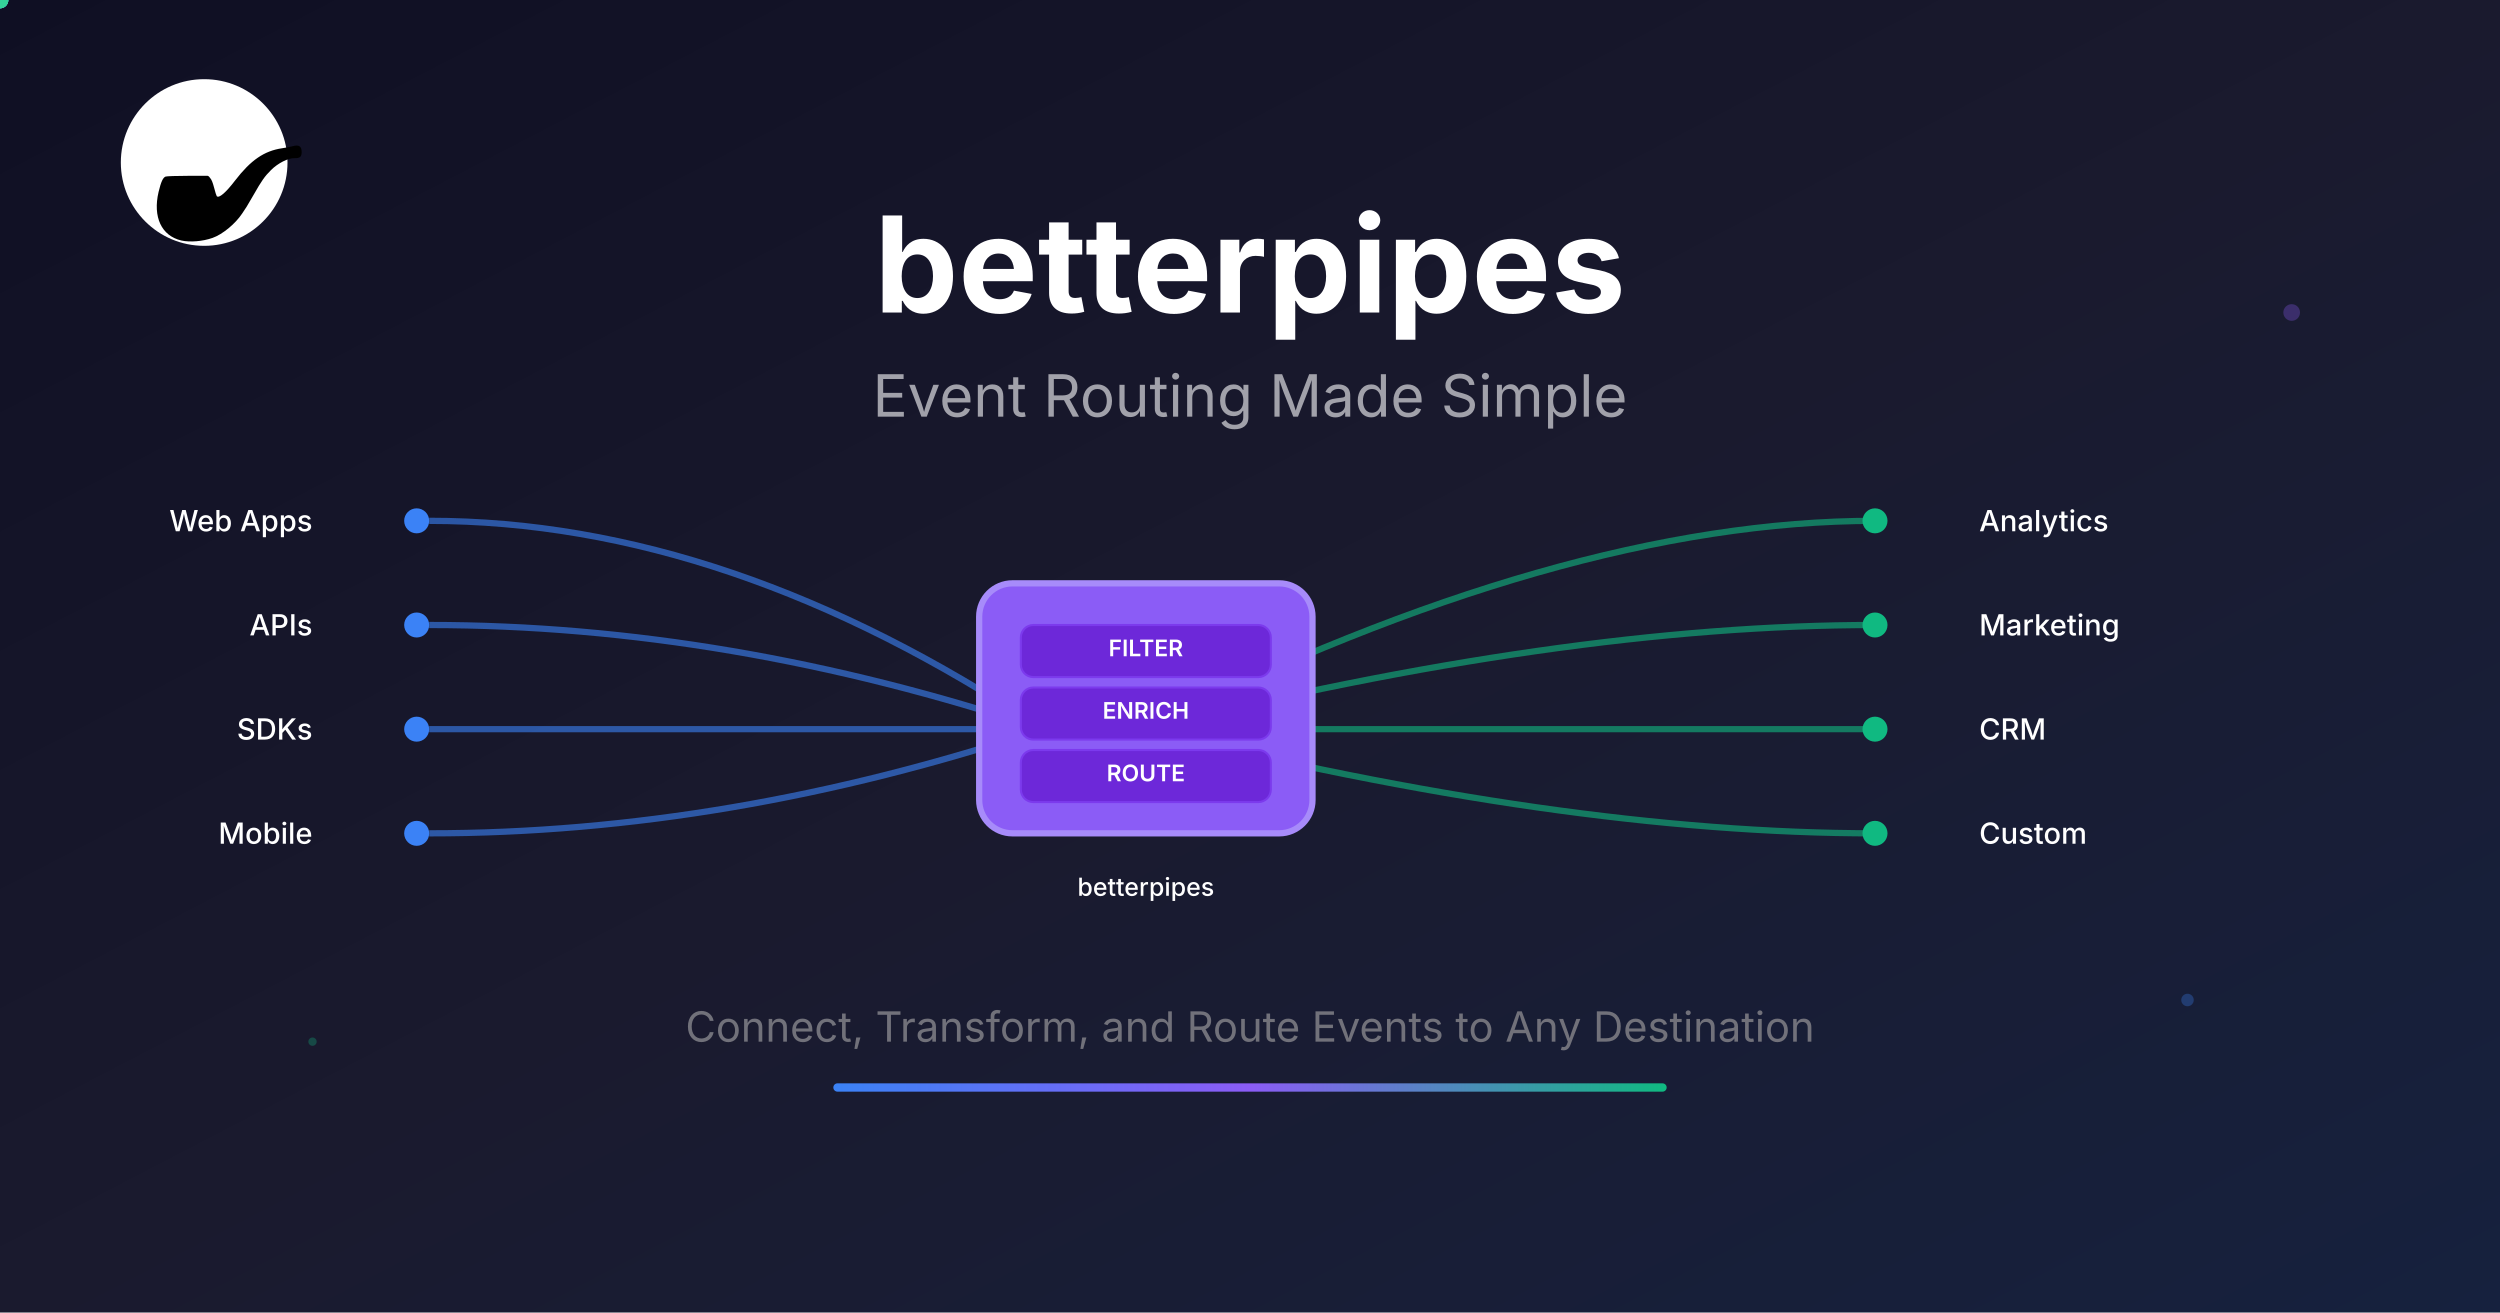
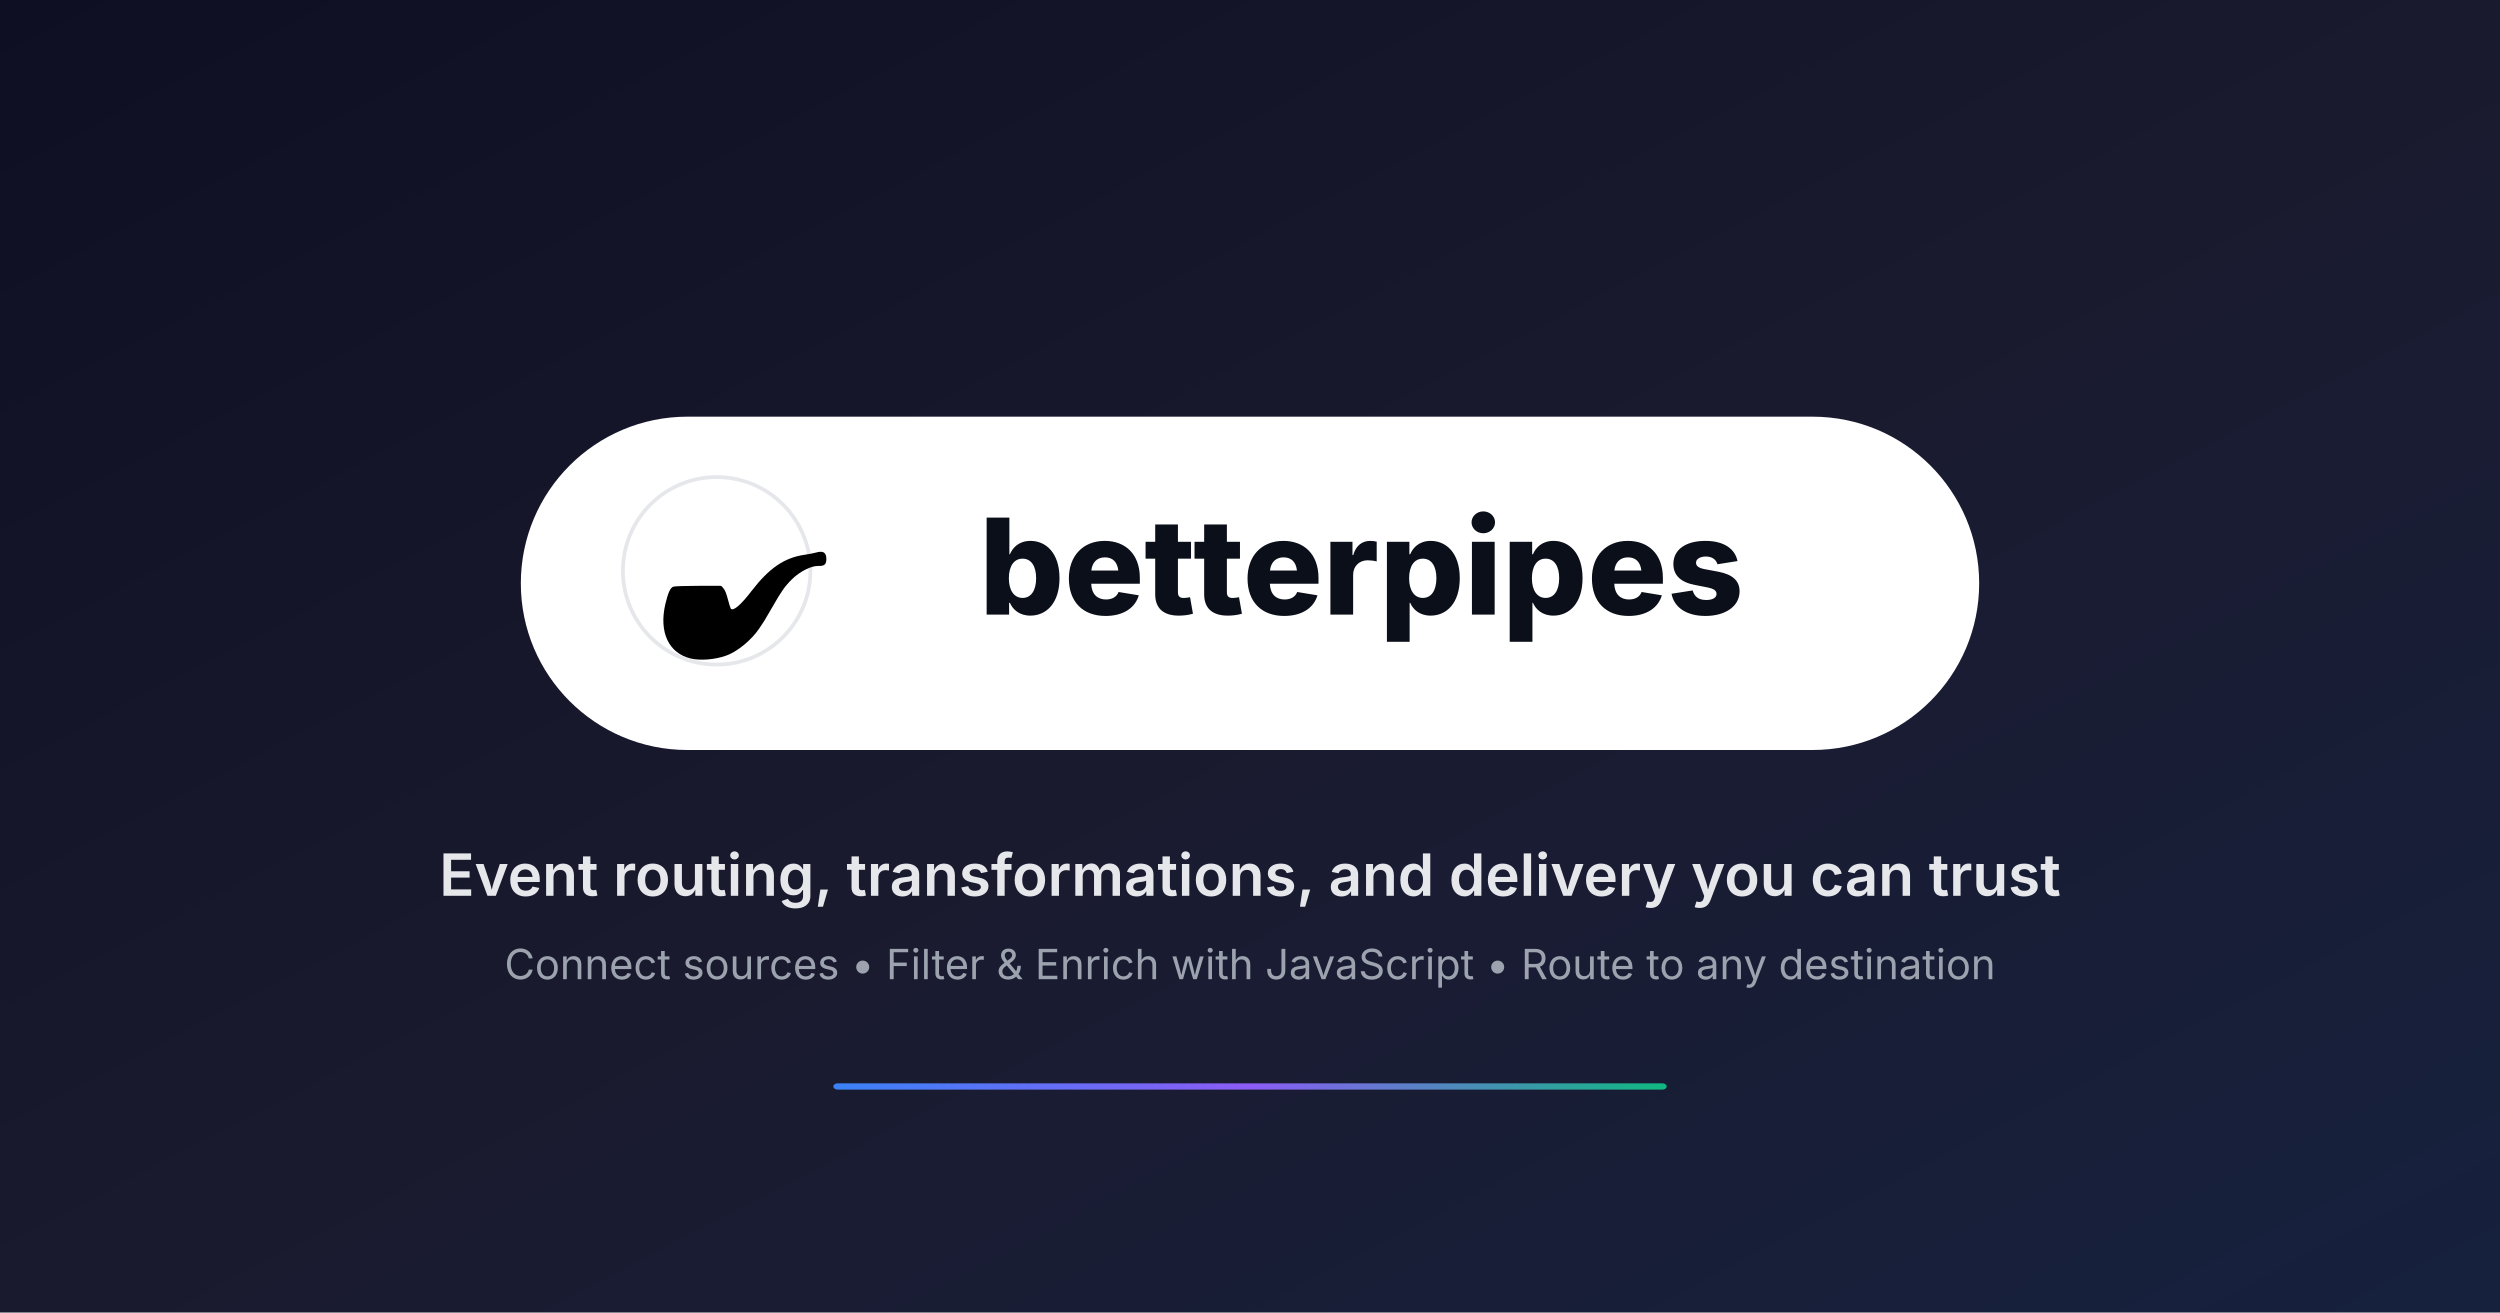
<svg xmlns="http://www.w3.org/2000/svg" width="1200" height="630" viewBox="0 0 1200 630" fill="none">
  <defs>
    <linearGradient id="bgGradient" x1="0%" y1="0%" x2="100%" y2="100%">
      <stop offset="0%" style="stop-color:#0F0F23;stop-opacity:1" />
      <stop offset="50%" style="stop-color:#1A1A2E;stop-opacity:1" />
      <stop offset="100%" style="stop-color:#16213E;stop-opacity:1" />
    </linearGradient>
    <linearGradient id="accentGradient" x1="0%" y1="0%" x2="100%" y2="0%">
      <stop offset="0%" style="stop-color:#3B82F6;stop-opacity:1" />
      <stop offset="50%" style="stop-color:#8B5CF6;stop-opacity:1" />
      <stop offset="100%" style="stop-color:#10B981;stop-opacity:1" />
    </linearGradient>
  </defs>
  <rect width="1200" height="630" fill="url(#bgGradient)" />
-   <circle cx="100" cy="100" r="3" fill="#3B82F6" opacity="0.3" />
-   <circle cx="1100" cy="150" r="4" fill="#8B5CF6" opacity="0.3" />
-   <circle cx="150" cy="500" r="2" fill="#10B981" opacity="0.3" />
-   <circle cx="1050" cy="480" r="3" fill="#3B82F6" opacity="0.3" />
-   <circle cx="200" cy="250" r="6" fill="#3b82f6" />
-   <circle cx="200" cy="300" r="6" fill="#3b82f6" />
-   <circle cx="200" cy="350" r="6" fill="#3b82f6" />
-   <circle cx="200" cy="400" r="6" fill="#3b82f6" />
-   <path d="M 206 250 Q 350 250 500 350" stroke="#3b82f6" stroke-width="3" fill="none" opacity="0.6" />
-   <path d="M 206 300 Q 350 300 500 350" stroke="#3b82f6" stroke-width="3" fill="none" opacity="0.6" />
-   <path d="M 206 350 Q 350 350 500 350" stroke="#3b82f6" stroke-width="3" fill="none" opacity="0.6" />
-   <path d="M 206 400 Q 350 400 500 350" stroke="#3b82f6" stroke-width="3" fill="none" opacity="0.6" />
-   <path d="M 550 350 Q 750 250 900 250" stroke="#10b981" stroke-width="3" fill="none" opacity="0.6" />
-   <path d="M 550 350 Q 750 300 900 300" stroke="#10b981" stroke-width="3" fill="none" opacity="0.6" />
-   <path d="M 550 350 Q 750 350 900 350" stroke="#10b981" stroke-width="3" fill="none" opacity="0.6" />
-   <path d="M 550 350 Q 750 400 900 400" stroke="#10b981" stroke-width="3" fill="none" opacity="0.6" />
-   <circle cx="900" cy="250" r="6" fill="#10b981" />
-   <circle cx="900" cy="300" r="6" fill="#10b981" />
-   <circle cx="900" cy="350" r="6" fill="#10b981" />
-   <circle cx="900" cy="400" r="6" fill="#10b981" />
-   <circle r="4" fill="#60a5fa">
-     <animateMotion dur="4s" repeatCount="indefinite" begin="0s">
-       <mpath href="#input1" />
-     </animateMotion>
-   </circle>
-   <circle r="4" fill="#60a5fa">
-     <animateMotion dur="4s" repeatCount="indefinite" begin="1s">
-       <mpath href="#input2" />
-     </animateMotion>
-   </circle>
-   <circle r="4" fill="#34d399">
-     <animateMotion dur="4s" repeatCount="indefinite" begin="0.5s">
-       <mpath href="#output1" />
-     </animateMotion>
-   </circle>
-   <circle r="4" fill="#34d399">
-     <animateMotion dur="4s" repeatCount="indefinite" begin="1.5s">
-       <mpath href="#output2" />
-     </animateMotion>
-   </circle>
-   <defs>
-     <path id="input1" d="M 206 250 Q 350 250 500 350" fill="none" />
-     <path id="input2" d="M 206 300 Q 350 300 500 350" fill="none" />
-     <path id="output1" d="M 550 350 Q 750 250 900 250" fill="none" />
-     <path id="output2" d="M 550 350 Q 750 300 900 300" fill="none" />
-   </defs>
-   <rect x="470" y="280" width="160" height="120" rx="16" fill="#8b5cf6" stroke="#a78bfa" stroke-width="3" />
-   <rect x="490" y="300" width="120" height="25" rx="6" fill="#6d28d9" stroke="#7c3aed" stroke-width="1" />
-   <text x="550" y="315" text-anchor="middle" fill="white" font-size="11" font-weight="600" font-family="system-ui, -apple-system, sans-serif">FILTER</text>
-   <rect x="490" y="330" width="120" height="25" rx="6" fill="#6d28d9" stroke="#7c3aed" stroke-width="1" />
-   <text x="550" y="345" text-anchor="middle" fill="white" font-size="11" font-weight="600" font-family="system-ui, -apple-system, sans-serif">ENRICH</text>
-   <rect x="490" y="360" width="120" height="25" rx="6" fill="#6d28d9" stroke="#7c3aed" stroke-width="1" />
-   <text x="550" y="375" text-anchor="middle" fill="white" font-size="11" font-weight="600" font-family="system-ui, -apple-system, sans-serif">ROUTE</text>
-   <text x="150" y="255" text-anchor="end" fill="white" font-size="14" font-weight="500" font-family="system-ui, -apple-system, sans-serif">Web Apps</text>
-   <text x="150" y="305" text-anchor="end" fill="white" font-size="14" font-weight="500" font-family="system-ui, -apple-system, sans-serif">APIs</text>
-   <text x="150" y="355" text-anchor="end" fill="white" font-size="14" font-weight="500" font-family="system-ui, -apple-system, sans-serif">SDKs</text>
-   <text x="150" y="405" text-anchor="end" fill="white" font-size="14" font-weight="500" font-family="system-ui, -apple-system, sans-serif">Mobile</text>
-   <text x="550" y="430" text-anchor="middle" fill="white" font-size="12" font-weight="500" font-family="system-ui, -apple-system, sans-serif" style="text-transform: lowercase;">betterpipes</text>
-   <text x="950" y="255" text-anchor="start" fill="white" font-size="14" font-weight="500" font-family="system-ui, -apple-system, sans-serif">Analytics</text>
-   <text x="950" y="305" text-anchor="start" fill="white" font-size="14" font-weight="500" font-family="system-ui, -apple-system, sans-serif">Marketing</text>
-   <text x="950" y="355" text-anchor="start" fill="white" font-size="14" font-weight="500" font-family="system-ui, -apple-system, sans-serif">CRM</text>
-   <text x="950" y="405" text-anchor="start" fill="white" font-size="14" font-weight="500" font-family="system-ui, -apple-system, sans-serif">Custom</text>
-   <g transform="translate(50, 30) scale(0.4)">
-     <circle cx="120" cy="120" r="100" fill="white" />
-     <path d="M 226 100.5 C 223.5 101.2 217.9 102.3 213.5 102.9 C 192 106.1 175.9 117.2 157.2 141.5 C 145.9 156.3 137.7 163.3 135.1 160.4 C 134.7 159.9 133.2 155.4 132 150.5 C 130.3 144.1 128.922 140.445 127.022 138.445 C 127.022 138.445 125.444 136.02 124.2 136 C 116.509 135.878 100.1 136 100.1 136 C 86.9 136 75 136.4 73.7 136.9 C 70.5 138.1 68.2 143.3 65.3 155.3 C 58.2 185.5 68.8 208 92.6 213.6 C 102.8 215.9 118.1 214.7 130 210.5 C 142 206.3 157.4 193.6 165.6 181.2 C 167.6 178.1 170.1 174.4 171 173 C 171.9 171.6 175.7 165.1 179.5 158.5 C 188.8 142.1 192.7 136.5 200.2 129.1 C 208.5 120.8 220.9 114.5 228.4 114.8 C 234.8 115 237 113.2 237 107.5 C 237 100.4 233.7 98.3 226 100.5 Z" fill="black" />
+   <g transform="translate(250, 200)">
+     <rect x="0" y="0" width="700" height="160" rx="80" fill="white" />
+     <g transform="translate(40, 20) scale(0.45)">
+       <circle cx="120" cy="120" r="100" fill="white" stroke="#E5E7EB" stroke-width="4" />
+       <path d="M 226 100.5 C 223.5 101.2 217.9 102.3 213.5 102.9 C 192 106.1 175.9 117.2 157.2 141.5 C 145.9 156.3 137.7 163.3 135.1 160.4 C 134.7 159.9 133.2 155.4 132 150.5 C 130.3 144.1 128.922 140.445 127.022 138.445 C 127.022 138.445 125.444 136.02 124.2 136 C 116.509 135.878 100.1 136 100.1 136 C 86.9 136 75 136.4 73.7 136.9 C 70.5 138.1 68.2 143.3 65.3 155.3 C 58.2 185.5 68.8 208 92.6 213.6 C 102.8 215.9 118.1 214.7 130 210.5 C 142 206.3 157.4 193.6 165.6 181.2 C 167.6 178.1 170.1 174.4 171 173 C 171.9 171.6 175.7 165.1 179.5 158.5 C 188.8 142.1 192.7 136.5 200.2 129.1 C 208.5 120.8 220.9 114.5 228.4 114.8 C 234.8 115 237 113.2 237 107.5 C 237 100.4 233.7 98.3 226 100.5 Z" fill="black" />
+     </g>
+     <text x="220" y="95" fill="#0B0F19" font-size="64" font-weight="800" font-family="system-ui, -apple-system, sans-serif" style="text-transform: lowercase;">betterpipes</text>
  </g>
-   <text x="600" y="150" text-anchor="middle" fill="white" font-size="64" font-weight="700" font-family="system-ui, -apple-system, sans-serif">betterpipes</text>
-   <text x="600" y="200" text-anchor="middle" fill="#A1A1AA" font-size="28" font-weight="400" font-family="system-ui, -apple-system, sans-serif">Event Routing Made Simple</text>
-   <text x="600" y="500" text-anchor="middle" fill="#71717A" font-size="20" font-weight="400" font-family="system-ui, -apple-system, sans-serif">Connect, Transform, and Route Events to Any Destination</text>
-   <rect x="400" y="520" width="400" height="4" rx="2" fill="url(#accentGradient)" />
+   <text x="600" y="430" text-anchor="middle" fill="#E5E7EB" font-size="28" font-weight="600" font-family="system-ui, -apple-system, sans-serif">Event routing, transformations, and delivery you can trust</text>
+   <text x="600" y="470" text-anchor="middle" fill="#9CA3AF" font-size="20" font-weight="400" font-family="system-ui, -apple-system, sans-serif">Connect sources • Filter &amp; Enrich with JavaScript • Route to any destination</text>
+   <rect x="400" y="520" width="400" height="3" rx="2" fill="url(#accentGradient)" />
</svg>
